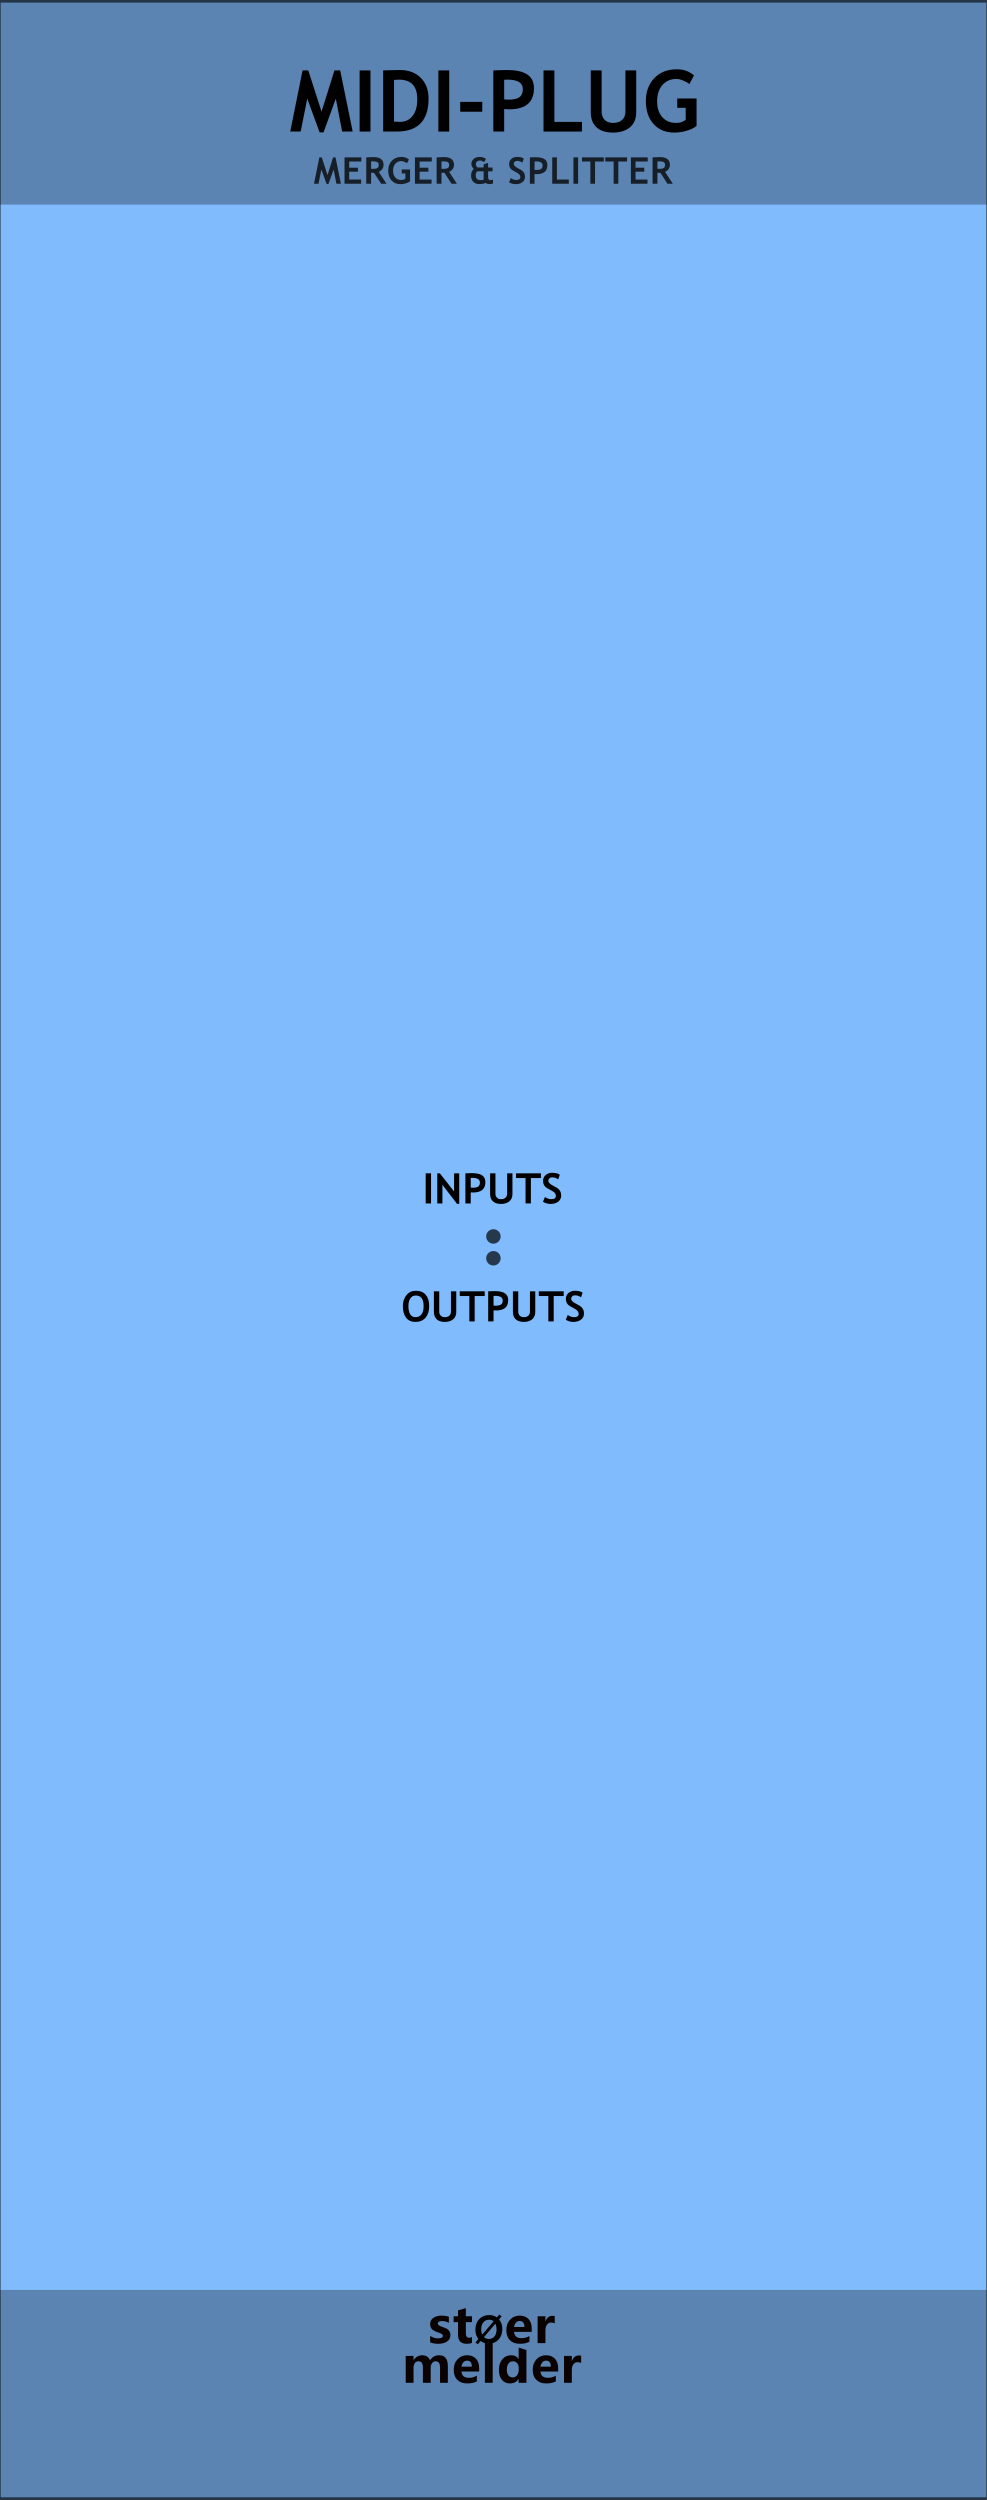
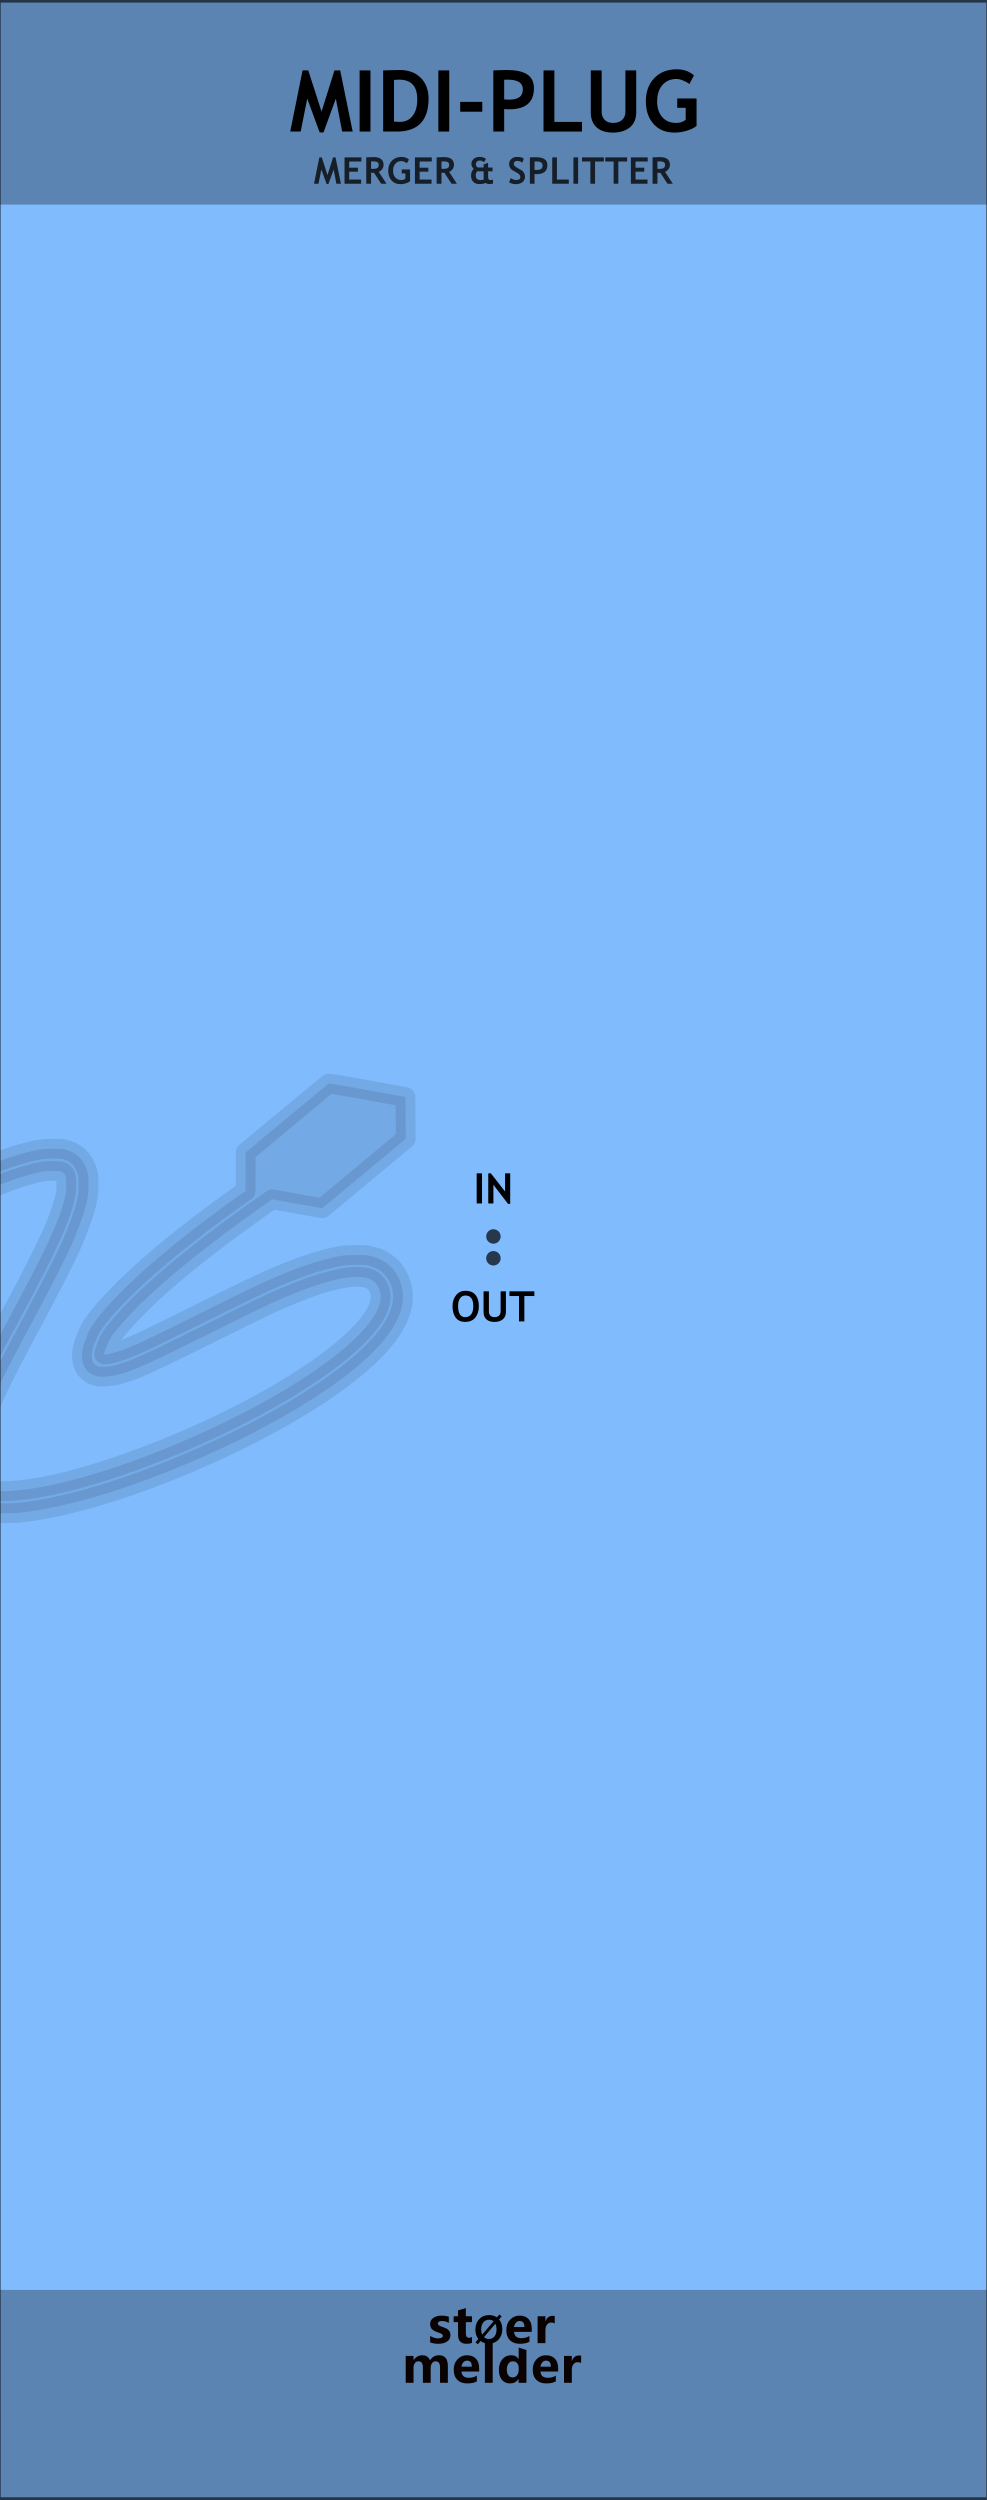
<svg xmlns="http://www.w3.org/2000/svg" width="100%" height="100%" viewBox="0 0 150 380" version="1.1" xml:space="preserve" style="fill-rule:evenodd;clip-rule:evenodd;stroke-linecap:round;stroke-linejoin:round;stroke-miterlimit:1.5;">
  <g id="panel" transform="matrix(0.834722,0,0,1.04324,-803.837,250.623)">
    <g transform="matrix(2.99501,0,0,0.958552,963,-240.235)">
      <rect x="0" y="0" width="60" height="380" style="fill:rgb(128,187,254);" />
    </g>
    <g transform="matrix(1.06268,0,0,1.76292,994.916,-852.772)">
      <rect x="-30.034" y="347.456" width="169.102" height="16.91" style="fill:rgb(4,4,4);fill-opacity:0.3;" />
    </g>
    <g transform="matrix(1.06268,0,0,1.81961,994.916,-538.829)">
      <rect x="-30.034" y="347.456" width="169.102" height="16.91" style="fill:rgb(4,4,4);fill-opacity:0.3;" />
    </g>
    <g transform="matrix(8.02347,0,0,25.5659,663.022,-292.473)">
      <rect x="37.388" y="2.043" width="22.397" height="14.247" style="fill:none;stroke:black;stroke-opacity:0.6;stroke-width:0.03px;" />
    </g>
    <g transform="matrix(0.840359,0,0,0.840359,220.816,16.2108)">
      <g transform="matrix(1.198,0,0,0.958552,893.633,-224.914)">
        <g transform="matrix(9,0,0,9,64.0056,347.267)">
          <path d="M0.919,-0L0.762,-0L0.762,-0.308C0.762,-0.391 0.732,-0.432 0.671,-0.432C0.643,-0.432 0.62,-0.42 0.602,-0.395C0.583,-0.369 0.574,-0.339 0.574,-0.303L0.574,-0L0.417,-0L0.417,-0.312C0.417,-0.392 0.387,-0.432 0.327,-0.432C0.298,-0.432 0.274,-0.42 0.256,-0.396C0.238,-0.372 0.229,-0.341 0.229,-0.301L0.229,-0L0.072,-0L0.072,-0.54L0.229,-0.54L0.229,-0.456L0.231,-0.456C0.25,-0.486 0.275,-0.51 0.307,-0.528C0.338,-0.545 0.371,-0.553 0.405,-0.553C0.481,-0.553 0.533,-0.519 0.561,-0.451C0.603,-0.519 0.663,-0.553 0.743,-0.553C0.86,-0.553 0.919,-0.481 0.919,-0.335L0.919,-0Z" style="fill:rgb(10,1,1);fill-rule:nonzero;" />
        </g>
        <g transform="matrix(9,0,0,9,72.978,347.267)">
          <path d="M0.551,-0.226L0.196,-0.226C0.201,-0.142 0.252,-0.1 0.347,-0.1C0.407,-0.1 0.459,-0.115 0.505,-0.144L0.505,-0.028C0.456,-0.001 0.391,0.013 0.312,0.013C0.226,0.013 0.159,-0.011 0.111,-0.06C0.063,-0.108 0.04,-0.176 0.04,-0.262C0.04,-0.348 0.065,-0.419 0.116,-0.472C0.167,-0.526 0.23,-0.553 0.307,-0.553C0.384,-0.553 0.443,-0.53 0.487,-0.484C0.53,-0.437 0.551,-0.374 0.551,-0.292L0.551,-0.226ZM0.404,-0.324C0.404,-0.405 0.372,-0.445 0.306,-0.445C0.279,-0.445 0.255,-0.434 0.234,-0.412C0.214,-0.39 0.201,-0.361 0.195,-0.324L0.404,-0.324Z" style="fill:rgb(10,1,1);fill-rule:nonzero;" />
        </g>
        <g transform="matrix(9,0,0,9,78.3513,347.267)">
          <rect x="0.069" y="-0.799" width="0.157" height="0.799" style="fill:rgb(10,1,1);fill-rule:nonzero;" />
        </g>
        <g transform="matrix(9,0,0,9,81.1494,347.267)">
          <path d="M0.593,-0L0.436,-0L0.436,-0.076L0.433,-0.076C0.395,-0.017 0.339,0.013 0.264,0.013C0.195,0.013 0.141,-0.011 0.1,-0.06C0.06,-0.108 0.04,-0.174 0.04,-0.258C0.04,-0.346 0.062,-0.418 0.108,-0.472C0.153,-0.526 0.212,-0.553 0.286,-0.553C0.356,-0.553 0.405,-0.528 0.433,-0.477L0.436,-0.477L0.438,-0.707L0.593,-0.658L0.593,-0ZM0.438,-0.306C0.438,-0.342 0.427,-0.372 0.405,-0.396C0.383,-0.42 0.356,-0.432 0.323,-0.432C0.284,-0.432 0.254,-0.417 0.232,-0.386C0.21,-0.356 0.199,-0.315 0.199,-0.263C0.199,-0.213 0.21,-0.175 0.231,-0.148C0.252,-0.121 0.281,-0.108 0.318,-0.108C0.353,-0.108 0.382,-0.122 0.404,-0.15C0.427,-0.179 0.438,-0.215 0.438,-0.261L0.438,-0.306Z" style="fill:rgb(10,1,1);fill-rule:nonzero;" />
        </g>
        <g transform="matrix(9,0,0,9,87.2654,347.267)">
          <path d="M0.551,-0.226L0.196,-0.226C0.201,-0.142 0.252,-0.1 0.347,-0.1C0.407,-0.1 0.459,-0.115 0.505,-0.144L0.505,-0.028C0.456,-0.001 0.391,0.013 0.312,0.013C0.226,0.013 0.159,-0.011 0.111,-0.06C0.063,-0.108 0.04,-0.176 0.04,-0.262C0.04,-0.348 0.065,-0.419 0.116,-0.472C0.167,-0.526 0.23,-0.553 0.307,-0.553C0.384,-0.553 0.443,-0.53 0.487,-0.484C0.53,-0.437 0.551,-0.374 0.551,-0.292L0.551,-0.226ZM0.404,-0.324C0.404,-0.405 0.372,-0.445 0.306,-0.445C0.279,-0.445 0.255,-0.434 0.234,-0.412C0.214,-0.39 0.201,-0.361 0.195,-0.324L0.404,-0.324Z" style="fill:rgb(10,1,1);fill-rule:nonzero;" />
        </g>
        <g transform="matrix(9,0,0,9,92.6386,347.267)">
          <path d="M0.416,-0.397C0.397,-0.408 0.374,-0.414 0.346,-0.414C0.31,-0.414 0.282,-0.4 0.261,-0.373C0.24,-0.345 0.229,-0.308 0.229,-0.26L0.229,-0L0.072,-0L0.072,-0.54L0.229,-0.54L0.229,-0.438L0.231,-0.438C0.257,-0.512 0.305,-0.549 0.374,-0.549C0.392,-0.549 0.406,-0.547 0.416,-0.543L0.416,-0.397Z" style="fill:rgb(10,1,1);fill-rule:nonzero;" />
        </g>
      </g>
      <g transform="matrix(1.198,0,0,0.958552,893.495,-231.786)">
        <g transform="matrix(9,0,0,9,68.6657,347.267)">
          <path d="M0.058,-0.145C0.112,-0.112 0.165,-0.096 0.216,-0.096C0.281,-0.096 0.314,-0.113 0.314,-0.148C0.314,-0.173 0.287,-0.193 0.233,-0.21C0.166,-0.231 0.12,-0.254 0.095,-0.28C0.07,-0.305 0.058,-0.34 0.058,-0.383C0.058,-0.436 0.079,-0.478 0.122,-0.508C0.165,-0.538 0.221,-0.553 0.291,-0.553C0.34,-0.553 0.388,-0.546 0.434,-0.531L0.434,-0.407C0.392,-0.432 0.346,-0.444 0.295,-0.444C0.27,-0.444 0.25,-0.44 0.235,-0.431C0.22,-0.422 0.212,-0.41 0.212,-0.396C0.212,-0.371 0.235,-0.351 0.28,-0.335C0.329,-0.319 0.366,-0.304 0.39,-0.291C0.415,-0.278 0.434,-0.26 0.447,-0.238C0.459,-0.216 0.466,-0.191 0.466,-0.163C0.466,-0.107 0.444,-0.064 0.399,-0.033C0.354,-0.002 0.295,0.013 0.22,0.013C0.162,0.013 0.107,0.004 0.058,-0.015L0.058,-0.145Z" style="fill:rgb(10,1,1);fill-rule:nonzero;" />
        </g>
        <g transform="matrix(9,0,0,9,73.2436,347.267)">
          <path d="M0.39,-0.006C0.366,0.007 0.33,0.013 0.282,0.013C0.167,0.013 0.11,-0.047 0.11,-0.167L0.11,-0.422L0.021,-0.422L0.021,-0.54L0.11,-0.54L0.11,-0.659L0.267,-0.704L0.267,-0.54L0.39,-0.54L0.39,-0.422L0.267,-0.422L0.267,-0.195C0.267,-0.137 0.289,-0.108 0.335,-0.108C0.353,-0.108 0.371,-0.114 0.39,-0.124L0.39,-0.006Z" style="fill:rgb(10,1,1);fill-rule:nonzero;" />
        </g>
        <g transform="matrix(6.6,0,0,6.6,77.1051,347.267)">
          <path d="M0.106,0.032L0.043,-0.021L0.122,-0.115C0.067,-0.183 0.04,-0.268 0.04,-0.368C0.04,-0.487 0.075,-0.584 0.144,-0.658C0.213,-0.732 0.305,-0.769 0.418,-0.769C0.5,-0.769 0.571,-0.748 0.63,-0.706L0.698,-0.785L0.761,-0.733L0.689,-0.65C0.748,-0.581 0.778,-0.493 0.778,-0.384C0.778,-0.266 0.743,-0.17 0.674,-0.097C0.605,-0.023 0.516,0.013 0.406,0.013C0.32,0.013 0.246,-0.011 0.182,-0.059L0.106,0.032ZM0.54,-0.6C0.506,-0.628 0.463,-0.642 0.413,-0.642C0.349,-0.642 0.297,-0.617 0.258,-0.569C0.218,-0.52 0.199,-0.455 0.199,-0.375C0.199,-0.319 0.208,-0.273 0.227,-0.234L0.54,-0.6ZM0.275,-0.165C0.311,-0.131 0.356,-0.114 0.409,-0.114C0.473,-0.114 0.524,-0.137 0.563,-0.184C0.601,-0.231 0.62,-0.294 0.62,-0.374C0.62,-0.435 0.61,-0.488 0.588,-0.533L0.275,-0.165Z" style="fill-rule:nonzero;" />
        </g>
        <g transform="matrix(9,0,0,9,82.6053,347.267)">
          <path d="M0.551,-0.226L0.196,-0.226C0.201,-0.142 0.252,-0.1 0.347,-0.1C0.407,-0.1 0.459,-0.115 0.505,-0.144L0.505,-0.028C0.456,-0.001 0.391,0.013 0.312,0.013C0.226,0.013 0.159,-0.011 0.111,-0.06C0.063,-0.108 0.04,-0.176 0.04,-0.262C0.04,-0.348 0.065,-0.419 0.116,-0.472C0.167,-0.526 0.23,-0.553 0.307,-0.553C0.384,-0.553 0.443,-0.53 0.487,-0.484C0.53,-0.437 0.551,-0.374 0.551,-0.292L0.551,-0.226ZM0.404,-0.324C0.404,-0.405 0.372,-0.445 0.306,-0.445C0.279,-0.445 0.255,-0.434 0.234,-0.412C0.214,-0.39 0.201,-0.361 0.195,-0.324L0.404,-0.324Z" style="fill:rgb(10,1,1);fill-rule:nonzero;" />
        </g>
        <g transform="matrix(9,0,0,9,87.9786,347.267)">
          <path d="M0.416,-0.397C0.397,-0.408 0.374,-0.414 0.346,-0.414C0.31,-0.414 0.282,-0.4 0.261,-0.373C0.24,-0.345 0.229,-0.308 0.229,-0.26L0.229,-0L0.072,-0L0.072,-0.54L0.229,-0.54L0.229,-0.438L0.231,-0.438C0.257,-0.512 0.305,-0.549 0.374,-0.549C0.392,-0.549 0.406,-0.547 0.416,-0.543L0.416,-0.397Z" style="fill:rgb(10,1,1);fill-rule:nonzero;" />
        </g>
      </g>
    </g>
    <g transform="matrix(1.198,0,0,0.958552,1014.9,-221.067)">
      <g transform="matrix(13,0,0,13,0.66333,0)">
        <path d="M0.74,0L0.617,0L0.543,-0.385L0.399,0.01L0.354,0.01L0.209,-0.385L0.132,0L0.01,0L0.154,-0.715L0.221,-0.715L0.376,-0.233L0.527,-0.715L0.594,-0.715L0.74,0Z" style="fill-rule:nonzero;" />
      </g>
      <g transform="matrix(13,0,0,13,10.3499,0)">
        <rect x="0.076" y="-0.715" width="0.127" height="0.715" style="fill-rule:nonzero;" />
      </g>
      <g transform="matrix(13,0,0,13,13.968,0)">
        <path d="M0.232,-0L0.073,-0L0.073,-0.715C0.174,-0.718 0.238,-0.72 0.264,-0.72C0.368,-0.72 0.451,-0.69 0.512,-0.629C0.573,-0.568 0.604,-0.487 0.604,-0.386C0.604,-0.129 0.48,-0 0.232,-0ZM0.2,-0.604L0.2,-0.116C0.221,-0.114 0.243,-0.113 0.267,-0.113C0.331,-0.113 0.381,-0.136 0.417,-0.183C0.454,-0.229 0.472,-0.294 0.472,-0.378C0.472,-0.531 0.401,-0.607 0.258,-0.607C0.245,-0.607 0.225,-0.606 0.2,-0.604Z" style="fill-rule:nonzero;" />
      </g>
      <g transform="matrix(13,0,0,13,22.3215,0)">
        <rect x="0.076" y="-0.715" width="0.127" height="0.715" style="fill-rule:nonzero;" />
      </g>
      <g transform="matrix(13,0,0,13,25.9397,0)">
        <rect x="0.053" y="-0.347" width="0.258" height="0.115" style="fill-rule:nonzero;" />
      </g>
      <g transform="matrix(13,0,0,13,30.7131,0)">
        <path d="M0.2,-0.263L0.2,-0L0.073,-0L0.073,-0.715C0.158,-0.718 0.207,-0.72 0.222,-0.72C0.335,-0.72 0.417,-0.703 0.469,-0.668C0.522,-0.634 0.548,-0.579 0.548,-0.506C0.548,-0.342 0.451,-0.26 0.258,-0.26C0.243,-0.26 0.224,-0.261 0.2,-0.263ZM0.2,-0.605L0.2,-0.376C0.222,-0.374 0.239,-0.373 0.251,-0.373C0.309,-0.373 0.351,-0.382 0.378,-0.402C0.405,-0.421 0.418,-0.452 0.418,-0.496C0.418,-0.57 0.358,-0.607 0.239,-0.607C0.225,-0.607 0.213,-0.607 0.2,-0.605Z" style="fill-rule:nonzero;" />
      </g>
      <g transform="matrix(13,0,0,13,38.343,0)">
        <path d="M0.073,-0L0.073,-0.715L0.2,-0.715L0.2,-0.113L0.523,-0.113L0.523,-0L0.073,-0Z" style="fill-rule:nonzero;" />
      </g>
      <g transform="matrix(13,0,0,13,45.5286,0)">
        <path d="M0.073,-0.715L0.2,-0.715L0.2,-0.23C0.2,-0.192 0.212,-0.161 0.235,-0.137C0.259,-0.113 0.291,-0.101 0.332,-0.101C0.378,-0.101 0.414,-0.112 0.439,-0.136C0.465,-0.16 0.478,-0.192 0.478,-0.233L0.478,-0.715L0.604,-0.715L0.604,-0.223C0.604,-0.15 0.58,-0.092 0.531,-0.05C0.481,-0.009 0.415,0.012 0.333,0.012C0.25,0.012 0.186,-0.008 0.141,-0.049C0.096,-0.09 0.073,-0.148 0.073,-0.224L0.073,-0.715Z" style="fill-rule:nonzero;" />
      </g>
      <g transform="matrix(13,0,0,13,54.3391,0)">
        <path d="M0.602,-0.657L0.548,-0.555C0.533,-0.569 0.51,-0.582 0.479,-0.595C0.448,-0.608 0.421,-0.615 0.398,-0.615C0.328,-0.615 0.273,-0.591 0.232,-0.543C0.191,-0.496 0.171,-0.432 0.171,-0.352C0.171,-0.275 0.191,-0.215 0.231,-0.169C0.271,-0.123 0.325,-0.101 0.394,-0.101C0.439,-0.101 0.476,-0.113 0.505,-0.138L0.505,-0.278L0.406,-0.278L0.406,-0.387L0.632,-0.387L0.632,-0.066C0.602,-0.042 0.563,-0.022 0.515,-0.009C0.468,0.005 0.42,0.012 0.373,0.012C0.271,0.012 0.189,-0.021 0.129,-0.089C0.069,-0.156 0.039,-0.245 0.039,-0.355C0.039,-0.465 0.072,-0.555 0.137,-0.624C0.203,-0.693 0.291,-0.728 0.401,-0.728C0.48,-0.728 0.547,-0.704 0.602,-0.657Z" style="fill-rule:nonzero;" />
      </g>
    </g>
    <g transform="matrix(1.198,0,0,0.958552,967.648,-264.611)">
      <g transform="matrix(5.6,0,0,5.6,43.7951,53.3564)">
        <path d="M0.74,0L0.617,0L0.543,-0.385L0.399,0.01L0.354,0.01L0.209,-0.385L0.132,0L0.01,0L0.154,-0.715L0.221,-0.715L0.376,-0.233L0.527,-0.715L0.594,-0.715L0.74,0Z" style="fill:rgb(5,5,5);fill-opacity:0.8;fill-rule:nonzero;" />
      </g>
      <g transform="matrix(5.6,0,0,5.6,48.0798,53.3564)">
        <path d="M0.2,-0.603L0.2,-0.435L0.437,-0.435L0.437,-0.327L0.2,-0.327L0.2,-0.113L0.524,-0.113L0.524,-0L0.073,-0L0.073,-0.715L0.53,-0.715L0.53,-0.603L0.2,-0.603Z" style="fill:rgb(5,5,5);fill-opacity:0.8;fill-rule:nonzero;" />
      </g>
      <g transform="matrix(5.6,0,0,5.6,51.3773,53.3564)">
        <path d="M0.477,-0L0.286,-0.295C0.266,-0.296 0.24,-0.297 0.205,-0.299L0.205,-0L0.073,-0L0.073,-0.715C0.08,-0.715 0.108,-0.717 0.156,-0.719C0.204,-0.721 0.242,-0.723 0.271,-0.723C0.453,-0.723 0.544,-0.652 0.544,-0.512C0.544,-0.469 0.531,-0.431 0.506,-0.396C0.481,-0.361 0.45,-0.337 0.412,-0.322L0.623,-0L0.477,-0ZM0.205,-0.605L0.205,-0.406C0.229,-0.404 0.246,-0.403 0.259,-0.403C0.312,-0.403 0.351,-0.411 0.375,-0.426C0.4,-0.441 0.412,-0.47 0.412,-0.513C0.412,-0.548 0.399,-0.573 0.373,-0.587C0.346,-0.601 0.305,-0.608 0.248,-0.608C0.234,-0.608 0.22,-0.607 0.205,-0.605Z" style="fill:rgb(5,5,5);fill-opacity:0.8;fill-rule:nonzero;" />
      </g>
      <g transform="matrix(5.6,0,0,5.6,54.91,53.3564)">
        <path d="M0.602,-0.657L0.548,-0.555C0.533,-0.569 0.51,-0.582 0.479,-0.595C0.448,-0.608 0.421,-0.615 0.398,-0.615C0.328,-0.615 0.273,-0.591 0.232,-0.543C0.191,-0.496 0.171,-0.432 0.171,-0.352C0.171,-0.275 0.191,-0.215 0.231,-0.169C0.271,-0.123 0.325,-0.101 0.394,-0.101C0.439,-0.101 0.476,-0.113 0.505,-0.138L0.505,-0.278L0.406,-0.278L0.406,-0.387L0.632,-0.387L0.632,-0.066C0.602,-0.042 0.563,-0.022 0.515,-0.009C0.468,0.005 0.42,0.012 0.373,0.012C0.271,0.012 0.189,-0.021 0.129,-0.089C0.069,-0.156 0.039,-0.245 0.039,-0.355C0.039,-0.465 0.072,-0.555 0.137,-0.624C0.203,-0.693 0.291,-0.728 0.401,-0.728C0.48,-0.728 0.547,-0.704 0.602,-0.657Z" style="fill:rgb(5,5,5);fill-opacity:0.8;fill-rule:nonzero;" />
      </g>
      <g transform="matrix(5.6,0,0,5.6,58.7818,53.3564)">
        <path d="M0.2,-0.603L0.2,-0.435L0.437,-0.435L0.437,-0.327L0.2,-0.327L0.2,-0.113L0.524,-0.113L0.524,-0L0.073,-0L0.073,-0.715L0.53,-0.715L0.53,-0.603L0.2,-0.603Z" style="fill:rgb(5,5,5);fill-opacity:0.8;fill-rule:nonzero;" />
      </g>
      <g transform="matrix(5.6,0,0,5.6,62.0793,53.3564)">
        <path d="M0.477,-0L0.286,-0.295C0.266,-0.296 0.24,-0.297 0.205,-0.299L0.205,-0L0.073,-0L0.073,-0.715C0.08,-0.715 0.108,-0.717 0.156,-0.719C0.204,-0.721 0.242,-0.723 0.271,-0.723C0.453,-0.723 0.544,-0.652 0.544,-0.512C0.544,-0.469 0.531,-0.431 0.506,-0.396C0.481,-0.361 0.45,-0.337 0.412,-0.322L0.623,-0L0.477,-0ZM0.205,-0.605L0.205,-0.406C0.229,-0.404 0.246,-0.403 0.259,-0.403C0.312,-0.403 0.351,-0.411 0.375,-0.426C0.4,-0.441 0.412,-0.47 0.412,-0.513C0.412,-0.548 0.399,-0.573 0.373,-0.587C0.346,-0.601 0.305,-0.608 0.248,-0.608C0.234,-0.608 0.22,-0.607 0.205,-0.605Z" style="fill:rgb(5,5,5);fill-opacity:0.8;fill-rule:nonzero;" />
      </g>
      <g transform="matrix(5.6,0,0,5.6,67.4111,53.3564)">
        <path d="M0.452,-0.021C0.403,-0.001 0.347,0.01 0.283,0.01C0.21,0.01 0.154,-0.011 0.114,-0.053C0.074,-0.095 0.055,-0.153 0.055,-0.227C0.055,-0.296 0.079,-0.354 0.127,-0.403C0.085,-0.446 0.064,-0.492 0.064,-0.54C0.064,-0.592 0.085,-0.636 0.125,-0.673C0.166,-0.71 0.22,-0.728 0.287,-0.728C0.357,-0.728 0.415,-0.71 0.46,-0.675L0.409,-0.586C0.368,-0.615 0.332,-0.629 0.302,-0.629C0.265,-0.629 0.237,-0.621 0.217,-0.603C0.197,-0.585 0.187,-0.561 0.187,-0.531C0.187,-0.496 0.202,-0.466 0.233,-0.441L0.396,-0.441L0.396,-0.523L0.518,-0.568L0.518,-0.44L0.639,-0.44L0.639,-0.337L0.518,-0.337L0.518,-0.196C0.518,-0.158 0.523,-0.133 0.533,-0.119C0.543,-0.105 0.56,-0.098 0.583,-0.098C0.606,-0.098 0.628,-0.103 0.651,-0.113L0.651,-0.006C0.617,0.004 0.581,0.01 0.542,0.01C0.51,0.01 0.48,-0.001 0.452,-0.021ZM0.396,-0.161L0.396,-0.337L0.221,-0.337C0.195,-0.305 0.182,-0.27 0.182,-0.23C0.182,-0.142 0.226,-0.098 0.316,-0.098C0.351,-0.098 0.379,-0.103 0.399,-0.114C0.397,-0.126 0.396,-0.142 0.396,-0.161Z" style="fill:rgb(5,5,5);fill-opacity:0.8;fill-rule:nonzero;" />
      </g>
      <g transform="matrix(5.6,0,0,5.6,73.2761,53.3564)">
        <path d="M0.039,-0.04L0.086,-0.153C0.136,-0.118 0.185,-0.101 0.234,-0.101C0.308,-0.101 0.346,-0.127 0.346,-0.179C0.346,-0.203 0.337,-0.226 0.319,-0.249C0.302,-0.271 0.266,-0.295 0.211,-0.323C0.156,-0.351 0.119,-0.373 0.1,-0.391C0.081,-0.409 0.066,-0.43 0.056,-0.454C0.046,-0.479 0.041,-0.506 0.041,-0.535C0.041,-0.59 0.061,-0.636 0.101,-0.673C0.142,-0.709 0.194,-0.728 0.257,-0.728C0.34,-0.728 0.401,-0.712 0.439,-0.681L0.401,-0.572C0.356,-0.604 0.309,-0.62 0.26,-0.62C0.23,-0.62 0.208,-0.612 0.192,-0.596C0.176,-0.581 0.167,-0.561 0.167,-0.536C0.167,-0.495 0.213,-0.452 0.304,-0.408C0.352,-0.385 0.386,-0.363 0.407,-0.344C0.428,-0.324 0.444,-0.301 0.456,-0.275C0.467,-0.248 0.472,-0.219 0.472,-0.187C0.472,-0.129 0.449,-0.081 0.404,-0.044C0.358,-0.007 0.297,0.012 0.22,0.012C0.153,0.012 0.093,-0.005 0.039,-0.04Z" style="fill:rgb(5,5,5);fill-opacity:0.8;fill-rule:nonzero;" />
      </g>
      <g transform="matrix(5.6,0,0,5.6,76.251,53.3564)">
        <path d="M0.2,-0.263L0.2,-0L0.073,-0L0.073,-0.715C0.158,-0.718 0.207,-0.72 0.222,-0.72C0.335,-0.72 0.417,-0.703 0.469,-0.668C0.522,-0.634 0.548,-0.579 0.548,-0.506C0.548,-0.342 0.451,-0.26 0.258,-0.26C0.243,-0.26 0.224,-0.261 0.2,-0.263ZM0.2,-0.605L0.2,-0.376C0.222,-0.374 0.239,-0.373 0.251,-0.373C0.309,-0.373 0.351,-0.382 0.378,-0.402C0.405,-0.421 0.418,-0.452 0.418,-0.496C0.418,-0.57 0.358,-0.607 0.239,-0.607C0.225,-0.607 0.213,-0.607 0.2,-0.605Z" style="fill:rgb(5,5,5);fill-opacity:0.8;fill-rule:nonzero;" />
      </g>
      <g transform="matrix(5.6,0,0,5.6,79.6498,53.3564)">
        <path d="M0.073,-0L0.073,-0.715L0.2,-0.715L0.2,-0.113L0.523,-0.113L0.523,-0L0.073,-0Z" style="fill:rgb(5,5,5);fill-opacity:0.8;fill-rule:nonzero;" />
      </g>
      <g transform="matrix(5.6,0,0,5.6,82.8571,53.3564)">
        <rect x="0.076" y="-0.715" width="0.127" height="0.715" style="fill:rgb(5,5,5);fill-opacity:0.8;fill-rule:nonzero;" />
      </g>
      <g transform="matrix(5.6,0,0,5.6,84.5277,53.3564)">
        <path d="M0.364,-0.603L0.364,-0L0.237,-0L0.237,-0.603L0.01,-0.603L0.01,-0.715L0.602,-0.715L0.602,-0.603L0.364,-0.603Z" style="fill:rgb(5,5,5);fill-opacity:0.8;fill-rule:nonzero;" />
      </g>
      <g transform="matrix(5.6,0,0,5.6,88.0658,53.3564)">
        <path d="M0.364,-0.603L0.364,-0L0.237,-0L0.237,-0.603L0.01,-0.603L0.01,-0.715L0.602,-0.715L0.602,-0.603L0.364,-0.603Z" style="fill:rgb(5,5,5);fill-opacity:0.8;fill-rule:nonzero;" />
      </g>
      <g transform="matrix(5.6,0,0,5.6,91.604,53.3564)">
        <path d="M0.2,-0.603L0.2,-0.435L0.437,-0.435L0.437,-0.327L0.2,-0.327L0.2,-0.113L0.524,-0.113L0.524,-0L0.073,-0L0.073,-0.715L0.53,-0.715L0.53,-0.603L0.2,-0.603Z" style="fill:rgb(5,5,5);fill-opacity:0.8;fill-rule:nonzero;" />
      </g>
      <g transform="matrix(5.6,0,0,5.6,94.9016,53.3564)">
        <path d="M0.477,-0L0.286,-0.295C0.266,-0.296 0.24,-0.297 0.205,-0.299L0.205,-0L0.073,-0L0.073,-0.715C0.08,-0.715 0.108,-0.717 0.156,-0.719C0.204,-0.721 0.242,-0.723 0.271,-0.723C0.453,-0.723 0.544,-0.652 0.544,-0.512C0.544,-0.469 0.531,-0.431 0.506,-0.396C0.481,-0.361 0.45,-0.337 0.412,-0.322L0.623,-0L0.477,-0ZM0.205,-0.605L0.205,-0.406C0.229,-0.404 0.246,-0.403 0.259,-0.403C0.312,-0.403 0.351,-0.411 0.375,-0.426C0.4,-0.441 0.412,-0.47 0.412,-0.513C0.412,-0.548 0.399,-0.573 0.373,-0.587C0.346,-0.601 0.305,-0.608 0.248,-0.608C0.234,-0.608 0.22,-0.607 0.205,-0.605Z" style="fill:rgb(5,5,5);fill-opacity:0.8;fill-rule:nonzero;" />
      </g>
    </g>
-     <g transform="matrix(1.198,0,0,0.958552,1003.31,-114.636)">
-       <g transform="matrix(6.4,0,0,6.4,30.57,51.8924)">
+     <g transform="matrix(1.198,0,0,0.958552,1003.44,-114.636)">
+       <g transform="matrix(6.4,0,0,6.4,38.2106,51.8924)">
        <rect x="0.076" y="-0.715" width="0.127" height="0.715" style="fill-rule:nonzero;" />
      </g>
-       <g transform="matrix(6.4,0,0,6.4,32.3512,51.8924)">
+       <g transform="matrix(6.4,0,0,6.4,39.9919,51.8924)">
        <path d="M0.542,0.01L0.195,-0.443L0.195,0L0.073,0L0.073,-0.715L0.134,-0.715L0.472,-0.284L0.472,-0.715L0.594,-0.715L0.594,0.01L0.542,0.01Z" style="fill-rule:nonzero;" />
      </g>
-       <g transform="matrix(6.4,0,0,6.4,36.6231,51.8924)">
-         <path d="M0.2,-0.263L0.2,-0L0.073,-0L0.073,-0.715C0.158,-0.718 0.207,-0.72 0.222,-0.72C0.335,-0.72 0.417,-0.703 0.469,-0.668C0.522,-0.634 0.548,-0.579 0.548,-0.506C0.548,-0.342 0.451,-0.26 0.258,-0.26C0.243,-0.26 0.224,-0.261 0.2,-0.263ZM0.2,-0.605L0.2,-0.376C0.222,-0.374 0.239,-0.373 0.251,-0.373C0.309,-0.373 0.351,-0.382 0.378,-0.402C0.405,-0.421 0.418,-0.452 0.418,-0.496C0.418,-0.57 0.358,-0.607 0.239,-0.607C0.225,-0.607 0.213,-0.607 0.2,-0.605Z" style="fill-rule:nonzero;" />
+     </g>
+     <g transform="matrix(1.198,0,0,0.958552,1003.34,-97.4463)">
+       <g transform="matrix(6.4,0,0,6.4,34.8606,51.8924)">
+         <path d="M0.039,-0.364C0.039,-0.466 0.067,-0.552 0.123,-0.622C0.179,-0.693 0.253,-0.728 0.347,-0.728C0.45,-0.728 0.528,-0.696 0.583,-0.632C0.637,-0.569 0.664,-0.479 0.664,-0.364C0.664,-0.249 0.636,-0.157 0.579,-0.089C0.522,-0.022 0.441,0.012 0.337,0.012C0.241,0.012 0.167,-0.021 0.116,-0.088C0.065,-0.155 0.039,-0.247 0.039,-0.364ZM0.171,-0.364C0.171,-0.28 0.185,-0.215 0.213,-0.169C0.242,-0.124 0.283,-0.101 0.337,-0.101C0.4,-0.101 0.449,-0.123 0.482,-0.168C0.516,-0.213 0.532,-0.278 0.532,-0.364C0.532,-0.531 0.47,-0.615 0.347,-0.615C0.29,-0.615 0.247,-0.593 0.216,-0.547C0.186,-0.502 0.171,-0.441 0.171,-0.364Z" style="fill-rule:nonzero;" />
      </g>
-       <g transform="matrix(6.4,0,0,6.4,40.3794,51.8924)">
+       <g transform="matrix(6.4,0,0,6.4,39.3606,51.8924)">
        <path d="M0.073,-0.715L0.2,-0.715L0.2,-0.23C0.2,-0.192 0.212,-0.161 0.235,-0.137C0.259,-0.113 0.291,-0.101 0.332,-0.101C0.378,-0.101 0.414,-0.112 0.439,-0.136C0.465,-0.16 0.478,-0.192 0.478,-0.233L0.478,-0.715L0.604,-0.715L0.604,-0.223C0.604,-0.15 0.58,-0.092 0.531,-0.05C0.481,-0.009 0.415,0.012 0.333,0.012C0.25,0.012 0.186,-0.008 0.141,-0.049C0.096,-0.09 0.073,-0.148 0.073,-0.224L0.073,-0.715Z" style="fill-rule:nonzero;" />
      </g>
-       <g transform="matrix(6.4,0,0,6.4,44.7169,51.8924)">
+       <g transform="matrix(6.4,0,0,6.4,43.6981,51.8924)">
        <path d="M0.364,-0.603L0.364,-0L0.237,-0L0.237,-0.603L0.01,-0.603L0.01,-0.715L0.602,-0.715L0.602,-0.603L0.364,-0.603Z" style="fill-rule:nonzero;" />
      </g>
-       <g transform="matrix(6.4,0,0,6.4,48.6325,51.8924)">
-         <path d="M0.039,-0.04L0.086,-0.153C0.136,-0.118 0.185,-0.101 0.234,-0.101C0.308,-0.101 0.346,-0.127 0.346,-0.179C0.346,-0.203 0.337,-0.226 0.319,-0.249C0.302,-0.271 0.266,-0.295 0.211,-0.323C0.156,-0.351 0.119,-0.373 0.1,-0.391C0.081,-0.409 0.066,-0.43 0.056,-0.454C0.046,-0.479 0.041,-0.506 0.041,-0.535C0.041,-0.59 0.061,-0.636 0.101,-0.673C0.142,-0.709 0.194,-0.728 0.257,-0.728C0.34,-0.728 0.401,-0.712 0.439,-0.681L0.401,-0.572C0.356,-0.604 0.309,-0.62 0.26,-0.62C0.23,-0.62 0.208,-0.612 0.192,-0.596C0.176,-0.581 0.167,-0.561 0.167,-0.536C0.167,-0.495 0.213,-0.452 0.304,-0.408C0.352,-0.385 0.386,-0.363 0.407,-0.344C0.428,-0.324 0.444,-0.301 0.456,-0.275C0.467,-0.248 0.472,-0.219 0.472,-0.187C0.472,-0.129 0.449,-0.081 0.404,-0.044C0.358,-0.007 0.297,0.012 0.22,0.012C0.153,0.012 0.093,-0.005 0.039,-0.04Z" style="fill-rule:nonzero;" />
+     </g>
+     <g transform="matrix(0.0353286,0,0,-0.0282673,963,12.6442)">
+       <g transform="matrix(-0.272272,7.01735e-33,7.01735e-33,0.272272,2091.14,1144.87)">
+         <path d="M725,8015L5,7884L2,7488L0,7093L791,6435L1581,5778L2052,5863L2523,5949L2569,5918C2752,5794 3175,5489 3435,5295C4310,4640 4967,4064 5371,3598C5532,3412 5591,3330 5633,3233C5668,3154 5710,3036 5710,3018C5710,2994 5568,3024 5394,3084C5131,3176 4946,3263 3875,3797C3052,4208 2681,4384 2380,4510C1928,4699 1530,4825 1220,4877C1144,4890 1062,4894 925,4894C753,4893 726,4891 638,4867C344,4789 150,4591 76,4295C-3,3980 116,3637 437,3254C1085,2481 2664,1527 4515,790C5559,374 6509,109 7275,19C7446,-2 7821,1 7955,24C8168,59 8323,126 8436,232C8590,377 8647,560 8637,875C8624,1242 8504,1655 8236,2258C8059,2654 7907,2953 7427,3850C6796,5028 6566,5525 6459,5945C6429,6062 6426,6089 6425,6220C6425,6352 6427,6369 6448,6407C6485,6476 6511,6485 6685,6485C6851,6485 6914,6474 7145,6409C7527,6302 7977,6115 8610,5799C9055,5576 9330,5429 9815,5153C10624,4692 11381,4228 12240,3667C12375,3579 12499,3501 12517,3493C12592,3462 12689,3487 12747,3553C12812,3627 12816,3729 12757,3813C12712,3877 11494,4652 10650,5153C9092,6078 7895,6656 7160,6840C6935,6896 6877,6904 6680,6905C6513,6905 6488,6903 6420,6882C6314,6848 6260,6818 6193,6756C6123,6691 6069,6603 6033,6495C6008,6421 6006,6402 6006,6240C6005,6064 6011,6011 6051,5845C6097,5656 6214,5338 6345,5045C6440,4833 6748,4229 7032,3700C7388,3035 7542,2740 7676,2465C7947,1907 8102,1506 8181,1156C8210,1028 8213,999 8214,840C8215,633 8203,580 8142,530C7999,412 7632,390 7102,466C5908,637 3983,1368 2510,2210C1161,2982 388,3729 480,4176C509,4316 589,4413 708,4451C956,4530 1402,4446 2015,4205C2430,4042 2633,3947 3730,3400C4878,2828 5143,2709 5446,2629C5587,2592 5768,2579 5848,2600C6020,2647 6119,2772 6128,2952C6135,3086 6100,3221 6002,3435C5868,3730 5327,4300 4600,4911C4197,5250 3598,5708 3152,6020L3031,6105L3029,6835L2254,7480C1828,7835 1472,8130 1462,8136C1449,8144 1271,8115 725,8015Z" style="fill-opacity:0.1;fill-rule:nonzero;stroke:black;stroke-opacity:0.1;stroke-width:373.64px;stroke-linecap:butt;stroke-miterlimit:2;" />
      </g>
-     </g>
-     <g transform="matrix(1.198,0,0,0.958552,1003.45,-97.4463)">
-       <g transform="matrix(6.4,0,0,6.4,27.22,51.8924)">
-         <path d="M0.039,-0.364C0.039,-0.466 0.067,-0.552 0.123,-0.622C0.179,-0.693 0.253,-0.728 0.347,-0.728C0.45,-0.728 0.528,-0.696 0.583,-0.632C0.637,-0.569 0.664,-0.479 0.664,-0.364C0.664,-0.249 0.636,-0.157 0.579,-0.089C0.522,-0.022 0.441,0.012 0.337,0.012C0.241,0.012 0.167,-0.021 0.116,-0.088C0.065,-0.155 0.039,-0.247 0.039,-0.364ZM0.171,-0.364C0.171,-0.28 0.185,-0.215 0.213,-0.169C0.242,-0.124 0.283,-0.101 0.337,-0.101C0.4,-0.101 0.449,-0.123 0.482,-0.168C0.516,-0.213 0.532,-0.278 0.532,-0.364C0.532,-0.531 0.47,-0.615 0.347,-0.615C0.29,-0.615 0.247,-0.593 0.216,-0.547C0.186,-0.502 0.171,-0.441 0.171,-0.364Z" style="fill-rule:nonzero;" />
-       </g>
-       <g transform="matrix(6.4,0,0,6.4,31.72,51.8924)">
-         <path d="M0.073,-0.715L0.2,-0.715L0.2,-0.23C0.2,-0.192 0.212,-0.161 0.235,-0.137C0.259,-0.113 0.291,-0.101 0.332,-0.101C0.378,-0.101 0.414,-0.112 0.439,-0.136C0.465,-0.16 0.478,-0.192 0.478,-0.233L0.478,-0.715L0.604,-0.715L0.604,-0.223C0.604,-0.15 0.58,-0.092 0.531,-0.05C0.481,-0.009 0.415,0.012 0.333,0.012C0.25,0.012 0.186,-0.008 0.141,-0.049C0.096,-0.09 0.073,-0.148 0.073,-0.224L0.073,-0.715Z" style="fill-rule:nonzero;" />
-       </g>
-       <g transform="matrix(6.4,0,0,6.4,36.0575,51.8924)">
-         <path d="M0.364,-0.603L0.364,-0L0.237,-0L0.237,-0.603L0.01,-0.603L0.01,-0.715L0.602,-0.715L0.602,-0.603L0.364,-0.603Z" style="fill-rule:nonzero;" />
-       </g>
-       <g transform="matrix(6.4,0,0,6.4,39.9731,51.8924)">
-         <path d="M0.2,-0.263L0.2,-0L0.073,-0L0.073,-0.715C0.158,-0.718 0.207,-0.72 0.222,-0.72C0.335,-0.72 0.417,-0.703 0.469,-0.668C0.522,-0.634 0.548,-0.579 0.548,-0.506C0.548,-0.342 0.451,-0.26 0.258,-0.26C0.243,-0.26 0.224,-0.261 0.2,-0.263ZM0.2,-0.605L0.2,-0.376C0.222,-0.374 0.239,-0.373 0.251,-0.373C0.309,-0.373 0.351,-0.382 0.378,-0.402C0.405,-0.421 0.418,-0.452 0.418,-0.496C0.418,-0.57 0.358,-0.607 0.239,-0.607C0.225,-0.607 0.213,-0.607 0.2,-0.605Z" style="fill-rule:nonzero;" />
-       </g>
-       <g transform="matrix(6.4,0,0,6.4,43.7294,51.8924)">
-         <path d="M0.073,-0.715L0.2,-0.715L0.2,-0.23C0.2,-0.192 0.212,-0.161 0.235,-0.137C0.259,-0.113 0.291,-0.101 0.332,-0.101C0.378,-0.101 0.414,-0.112 0.439,-0.136C0.465,-0.16 0.478,-0.192 0.478,-0.233L0.478,-0.715L0.604,-0.715L0.604,-0.223C0.604,-0.15 0.58,-0.092 0.531,-0.05C0.481,-0.009 0.415,0.012 0.333,0.012C0.25,0.012 0.186,-0.008 0.141,-0.049C0.096,-0.09 0.073,-0.148 0.073,-0.224L0.073,-0.715Z" style="fill-rule:nonzero;" />
-       </g>
-       <g transform="matrix(6.4,0,0,6.4,48.0669,51.8924)">
-         <path d="M0.364,-0.603L0.364,-0L0.237,-0L0.237,-0.603L0.01,-0.603L0.01,-0.715L0.602,-0.715L0.602,-0.603L0.364,-0.603Z" style="fill-rule:nonzero;" />
-       </g>
-       <g transform="matrix(6.4,0,0,6.4,51.9825,51.8924)">
-         <path d="M0.039,-0.04L0.086,-0.153C0.136,-0.118 0.185,-0.101 0.234,-0.101C0.308,-0.101 0.346,-0.127 0.346,-0.179C0.346,-0.203 0.337,-0.226 0.319,-0.249C0.302,-0.271 0.266,-0.295 0.211,-0.323C0.156,-0.351 0.119,-0.373 0.1,-0.391C0.081,-0.409 0.066,-0.43 0.056,-0.454C0.046,-0.479 0.041,-0.506 0.041,-0.535C0.041,-0.59 0.061,-0.636 0.101,-0.673C0.142,-0.709 0.194,-0.728 0.257,-0.728C0.34,-0.728 0.401,-0.712 0.439,-0.681L0.401,-0.572C0.356,-0.604 0.309,-0.62 0.26,-0.62C0.23,-0.62 0.208,-0.612 0.192,-0.596C0.176,-0.581 0.167,-0.561 0.167,-0.536C0.167,-0.495 0.213,-0.452 0.304,-0.408C0.352,-0.385 0.386,-0.363 0.407,-0.344C0.428,-0.324 0.444,-0.301 0.456,-0.275C0.467,-0.248 0.472,-0.219 0.472,-0.187C0.472,-0.129 0.449,-0.081 0.404,-0.044C0.358,-0.007 0.297,0.012 0.22,0.012C0.153,0.012 0.093,-0.005 0.039,-0.04Z" style="fill-rule:nonzero;" />
-       </g>
-     </g>
-     <g transform="matrix(1,0,0,1,-0.000171315,-0.919712)">
-       <g transform="matrix(-2.02739,0,-1.66533e-15,1.58546,1078.9,-267.619)">
-         <ellipse cx="12.85" cy="131.479" rx="0.65" ry="0.665" style="fill-opacity:0.7;" />
-       </g>
-       <g transform="matrix(-2.02739,0,-1.66533e-15,1.58546,1078.9,-264.44)">
-         <ellipse cx="12.85" cy="131.479" rx="0.65" ry="0.665" style="fill-opacity:0.7;" />
+       <g transform="matrix(28.3057,0,0,-35.3766,-27258.4,479.843)">
+         <g transform="matrix(-2.02739,0,-1.66533e-15,1.58546,1078.9,-267.619)">
+           <ellipse cx="12.85" cy="131.479" rx="0.65" ry="0.665" style="fill-opacity:0.7;" />
+         </g>
+         <g transform="matrix(-2.02739,0,-1.66533e-15,1.58546,1078.9,-264.44)">
+           <ellipse cx="12.85" cy="131.479" rx="0.65" ry="0.665" style="fill-opacity:0.7;" />
+         </g>
      </g>
    </g>
  </g>
</svg>
